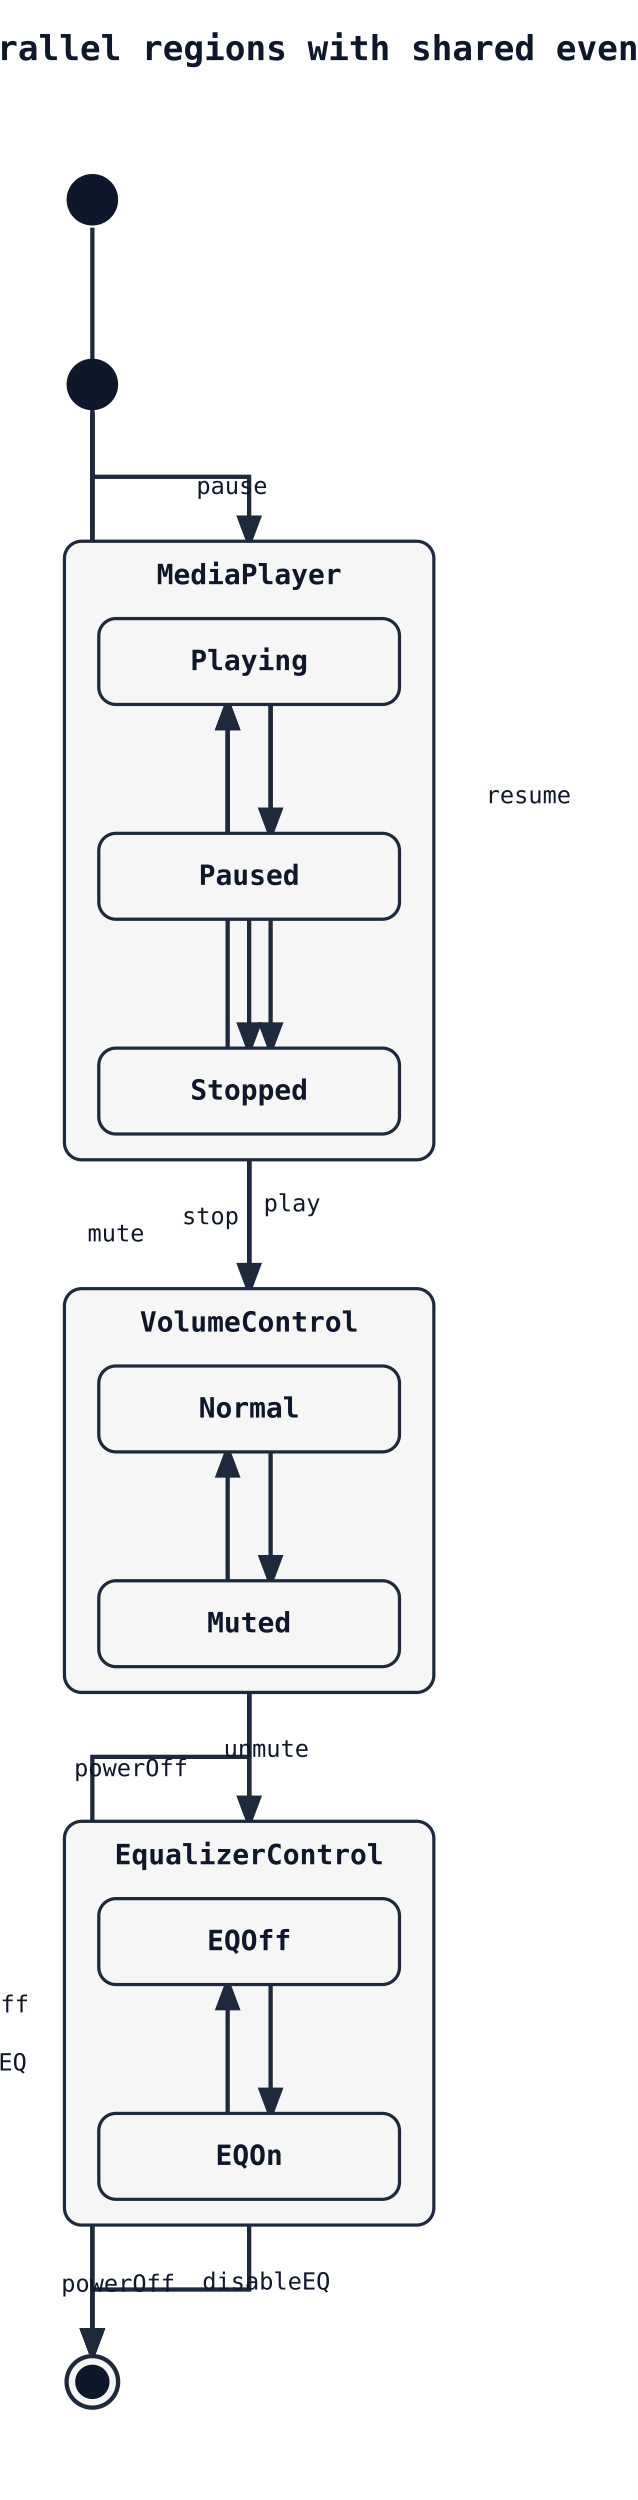
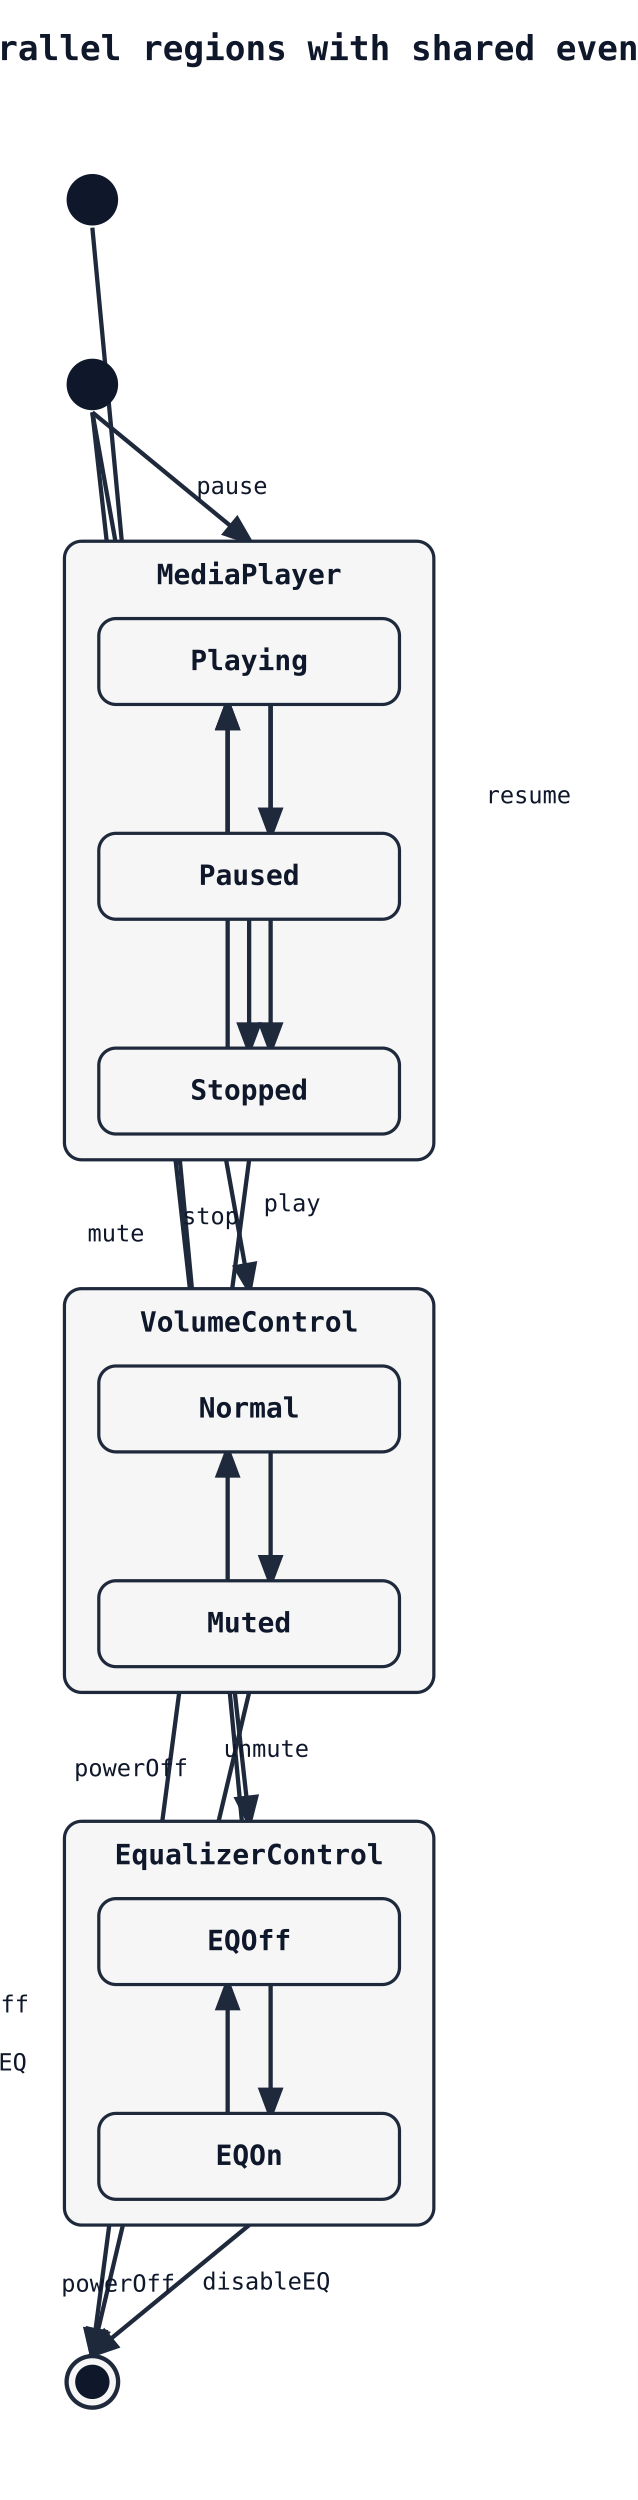
<svg xmlns="http://www.w3.org/2000/svg" width="297" height="1164" viewBox="0 0 297 1164">
  <rect width="100%" height="100%" fill="white" />
  <defs>
    <marker id="arrow" markerWidth="8" markerHeight="8" refX="6" refY="3" orient="auto">
      <path d="M0,0 L0,6 L8,3 z" fill="#1e293b" />
    </marker>
  </defs>
  <text x="148" y="28" font-family="monospace" font-size="16" font-weight="600" text-anchor="middle" fill="#0f172a">Parallel regions with shared events</text>
-   <path class="state-transition" data-state-from="[*]__in__EqualizerControl" data-state-to="EQOff" d="M 43 106 L 43 495 L 116 495 L 116 884" fill="none" stroke="#1e293b" stroke-width="2" marker-end="url(#arrow)" />
-   <path class="state-transition" data-state-from="[*]" data-state-to="MediaPlayer" d="M 43 192 L 43 222 L 116 222 L 116 252" fill="none" stroke="#1e293b" stroke-width="2" marker-end="url(#arrow)" />
-   <path class="state-transition" data-state-from="[*]" data-state-to="VolumeControl" d="M 43 192 L 43 396 L 116 396 L 116 600" fill="none" stroke="#1e293b" stroke-width="2" marker-end="url(#arrow)" />
-   <path class="state-transition" data-state-from="[*]" data-state-to="EqualizerControl" d="M 43 192 L 43 520 L 116 520 L 116 848" fill="none" stroke="#1e293b" stroke-width="2" marker-end="url(#arrow)" />
-   <path class="state-transition" data-state-from="MediaPlayer" data-state-to="[*]__end" d="M 116 540 L 116 818 L 43 818 L 43 1096" fill="none" stroke="#1e293b" stroke-width="2" marker-end="url(#arrow)" />
+   <line class="state-transition" data-state-from="[*]__in__EqualizerControl" data-state-to="EQOff" x1="43" y1="106" x2="116" y2="884" stroke="#1e293b" stroke-width="2" marker-end="url(#arrow)" />
+   <line class="state-transition" data-state-from="[*]" data-state-to="MediaPlayer" x1="43" y1="192" x2="116" y2="252" stroke="#1e293b" stroke-width="2" marker-end="url(#arrow)" />
+   <line class="state-transition" data-state-from="[*]" data-state-to="VolumeControl" x1="43" y1="192" x2="116" y2="600" stroke="#1e293b" stroke-width="2" marker-end="url(#arrow)" />
+   <line class="state-transition" data-state-from="[*]" data-state-to="EqualizerControl" x1="43" y1="192" x2="116" y2="848" stroke="#1e293b" stroke-width="2" marker-end="url(#arrow)" />
+   <line class="state-transition" data-state-from="MediaPlayer" data-state-to="[*]__end" x1="116" y1="540" x2="43" y2="1096" stroke="#1e293b" stroke-width="2" marker-end="url(#arrow)" />
  <text x="61" y="827" font-family="monospace" font-size="11" fill="#0f172a" text-anchor="middle" data-state-label="powerOff">
    <tspan x="61" y="827">powerOff</tspan>
  </text>
-   <path class="state-transition" data-state-from="VolumeControl" data-state-to="[*]__end" d="M 116 788 L 116 942 L 43 942 L 43 1096" fill="none" stroke="#1e293b" stroke-width="2" marker-end="url(#arrow)" />
+   <line class="state-transition" data-state-from="VolumeControl" data-state-to="[*]__end" x1="116" y1="788" x2="43" y2="1096" stroke="#1e293b" stroke-width="2" marker-end="url(#arrow)" />
  <text x="-13" y="937" font-family="monospace" font-size="11" fill="#0f172a" text-anchor="middle" data-state-label="powerOff">
    <tspan x="-13" y="937">powerOff</tspan>
  </text>
-   <path class="state-transition" data-state-from="EqualizerControl" data-state-to="[*]__end" d="M 116 1036 L 116 1066 L 43 1066 L 43 1096" fill="none" stroke="#1e293b" stroke-width="2" marker-end="url(#arrow)" />
+   <line class="state-transition" data-state-from="EqualizerControl" data-state-to="[*]__end" x1="116" y1="1036" x2="43" y2="1096" stroke="#1e293b" stroke-width="2" marker-end="url(#arrow)" />
  <text x="55" y="1067" font-family="monospace" font-size="11" fill="#0f172a" text-anchor="middle" data-state-label="powerOff">
    <tspan x="55" y="1067">powerOff</tspan>
  </text>
  <rect x="30" y="252" width="172" height="288" rx="8" ry="8" fill="#f6f6f6" stroke="#1e293b" stroke-width="1.5" />
  <text x="116" y="272" font-family="monospace" font-size="13" font-weight="600" text-anchor="middle" fill="#0f172a">MediaPlayer</text>
  <path class="state-transition" data-state-from="Playing" data-state-to="Paused" d="M 126 328 Q 126 358 126 388" fill="none" stroke="#1e293b" stroke-width="2" marker-end="url(#arrow)" />
  <text x="108" y="230" font-family="monospace" font-size="11" fill="#0f172a" text-anchor="middle" data-state-label="pause">
    <tspan x="108" y="230">pause</tspan>
  </text>
  <path class="state-transition" data-state-from="Paused" data-state-to="Playing" d="M 106 388 Q 106 358 106 328" fill="none" stroke="#1e293b" stroke-width="2" marker-end="url(#arrow)" />
  <text x="246" y="374" font-family="monospace" font-size="11" fill="#0f172a" text-anchor="middle" data-state-label="resume">
    <tspan x="246" y="374">resume</tspan>
  </text>
  <path class="state-transition" data-state-from="Playing" data-state-to="Stopped" d="M 126 328 Q 126 408 126 488" fill="none" stroke="#1e293b" stroke-width="2" marker-end="url(#arrow)" />
  <text x="-14" y="380" font-family="monospace" font-size="11" fill="#0f172a" text-anchor="middle" data-state-label="stop">
    <tspan x="-14" y="380">stop</tspan>
  </text>
-   <path class="state-transition" data-state-from="Paused" data-state-to="Stopped" d="M 116 428 L 116 488" fill="none" stroke="#1e293b" stroke-width="2" marker-end="url(#arrow)" />
+   <line class="state-transition" data-state-from="Paused" data-state-to="Stopped" x1="116" y1="428" x2="116" y2="488" stroke="#1e293b" stroke-width="2" marker-end="url(#arrow)" />
  <text x="98" y="570" font-family="monospace" font-size="11" fill="#0f172a" text-anchor="middle" data-state-label="stop">
    <tspan x="98" y="570">stop</tspan>
  </text>
  <path class="state-transition" data-state-from="Stopped" data-state-to="Playing" d="M 106 488 Q 106 408 106 328" fill="none" stroke="#1e293b" stroke-width="2" marker-end="url(#arrow)" />
  <text x="136" y="564" font-family="monospace" font-size="11" fill="#0f172a" text-anchor="middle" data-state-label="play">
    <tspan x="136" y="564">play</tspan>
  </text>
  <rect x="46" y="288" width="140" height="40" rx="8" ry="8" fill="#f6f6f6" stroke="#1e293b" stroke-width="1.5" />
  <text x="116" y="312" font-family="monospace" font-size="13" font-weight="600" text-anchor="middle" fill="#0f172a">Playing</text>
  <rect x="46" y="388" width="140" height="40" rx="8" ry="8" fill="#f6f6f6" stroke="#1e293b" stroke-width="1.5" />
  <text x="116" y="412" font-family="monospace" font-size="13" font-weight="600" text-anchor="middle" fill="#0f172a">Paused</text>
  <rect x="46" y="488" width="140" height="40" rx="8" ry="8" fill="#f6f6f6" stroke="#1e293b" stroke-width="1.5" />
  <text x="116" y="512" font-family="monospace" font-size="13" font-weight="600" text-anchor="middle" fill="#0f172a">Stopped</text>
  <rect x="30" y="600" width="172" height="188" rx="8" ry="8" fill="#f6f6f6" stroke="#1e293b" stroke-width="1.5" />
  <text x="116" y="620" font-family="monospace" font-size="13" font-weight="600" text-anchor="middle" fill="#0f172a">VolumeControl</text>
  <path class="state-transition" data-state-from="Normal" data-state-to="Muted" d="M 126 676 Q 126 706 126 736" fill="none" stroke="#1e293b" stroke-width="2" marker-end="url(#arrow)" />
  <text x="54" y="578" font-family="monospace" font-size="11" fill="#0f172a" text-anchor="middle" data-state-label="mute">
    <tspan x="54" y="578">mute</tspan>
  </text>
  <path class="state-transition" data-state-from="Muted" data-state-to="Normal" d="M 106 736 Q 106 706 106 676" fill="none" stroke="#1e293b" stroke-width="2" marker-end="url(#arrow)" />
  <text x="124" y="818" font-family="monospace" font-size="11" fill="#0f172a" text-anchor="middle" data-state-label="unmute">
    <tspan x="124" y="818">unmute</tspan>
  </text>
  <rect x="46" y="636" width="140" height="40" rx="8" ry="8" fill="#f6f6f6" stroke="#1e293b" stroke-width="1.5" />
  <text x="116" y="660" font-family="monospace" font-size="13" font-weight="600" text-anchor="middle" fill="#0f172a">Normal</text>
  <rect x="46" y="736" width="140" height="40" rx="8" ry="8" fill="#f6f6f6" stroke="#1e293b" stroke-width="1.5" />
  <text x="116" y="760" font-family="monospace" font-size="13" font-weight="600" text-anchor="middle" fill="#0f172a">Muted</text>
  <circle cx="43" cy="93" r="12" fill="#0f172a" />
  <rect x="30" y="848" width="172" height="188" rx="8" ry="8" fill="#f6f6f6" stroke="#1e293b" stroke-width="1.5" />
  <text x="116" y="868" font-family="monospace" font-size="13" font-weight="600" text-anchor="middle" fill="#0f172a">EqualizerControl</text>
  <path class="state-transition" data-state-from="EQOff" data-state-to="EQOn" d="M 126 924 Q 126 954 126 984" fill="none" stroke="#1e293b" stroke-width="2" marker-end="url(#arrow)" />
  <text x="-14" y="964" font-family="monospace" font-size="11" fill="#0f172a" text-anchor="middle" data-state-label="enableEQ">
    <tspan x="-14" y="964">enableEQ</tspan>
  </text>
  <path class="state-transition" data-state-from="EQOn" data-state-to="EQOff" d="M 106 984 Q 106 954 106 924" fill="none" stroke="#1e293b" stroke-width="2" marker-end="url(#arrow)" />
  <text x="124" y="1066" font-family="monospace" font-size="11" fill="#0f172a" text-anchor="middle" data-state-label="disableEQ">
    <tspan x="124" y="1066">disableEQ</tspan>
  </text>
  <rect x="46" y="884" width="140" height="40" rx="8" ry="8" fill="#f6f6f6" stroke="#1e293b" stroke-width="1.5" />
  <text x="116" y="908" font-family="monospace" font-size="13" font-weight="600" text-anchor="middle" fill="#0f172a">EQOff</text>
  <rect x="46" y="984" width="140" height="40" rx="8" ry="8" fill="#f6f6f6" stroke="#1e293b" stroke-width="1.5" />
  <text x="116" y="1008" font-family="monospace" font-size="13" font-weight="600" text-anchor="middle" fill="#0f172a">EQOn</text>
  <circle cx="43" cy="179" r="12" fill="#0f172a" />
  <circle cx="43" cy="1109" r="12" fill="#f6f6f6" stroke="#1e293b" stroke-width="2" />
  <circle cx="43" cy="1109" r="8" fill="#0f172a" />
</svg>
